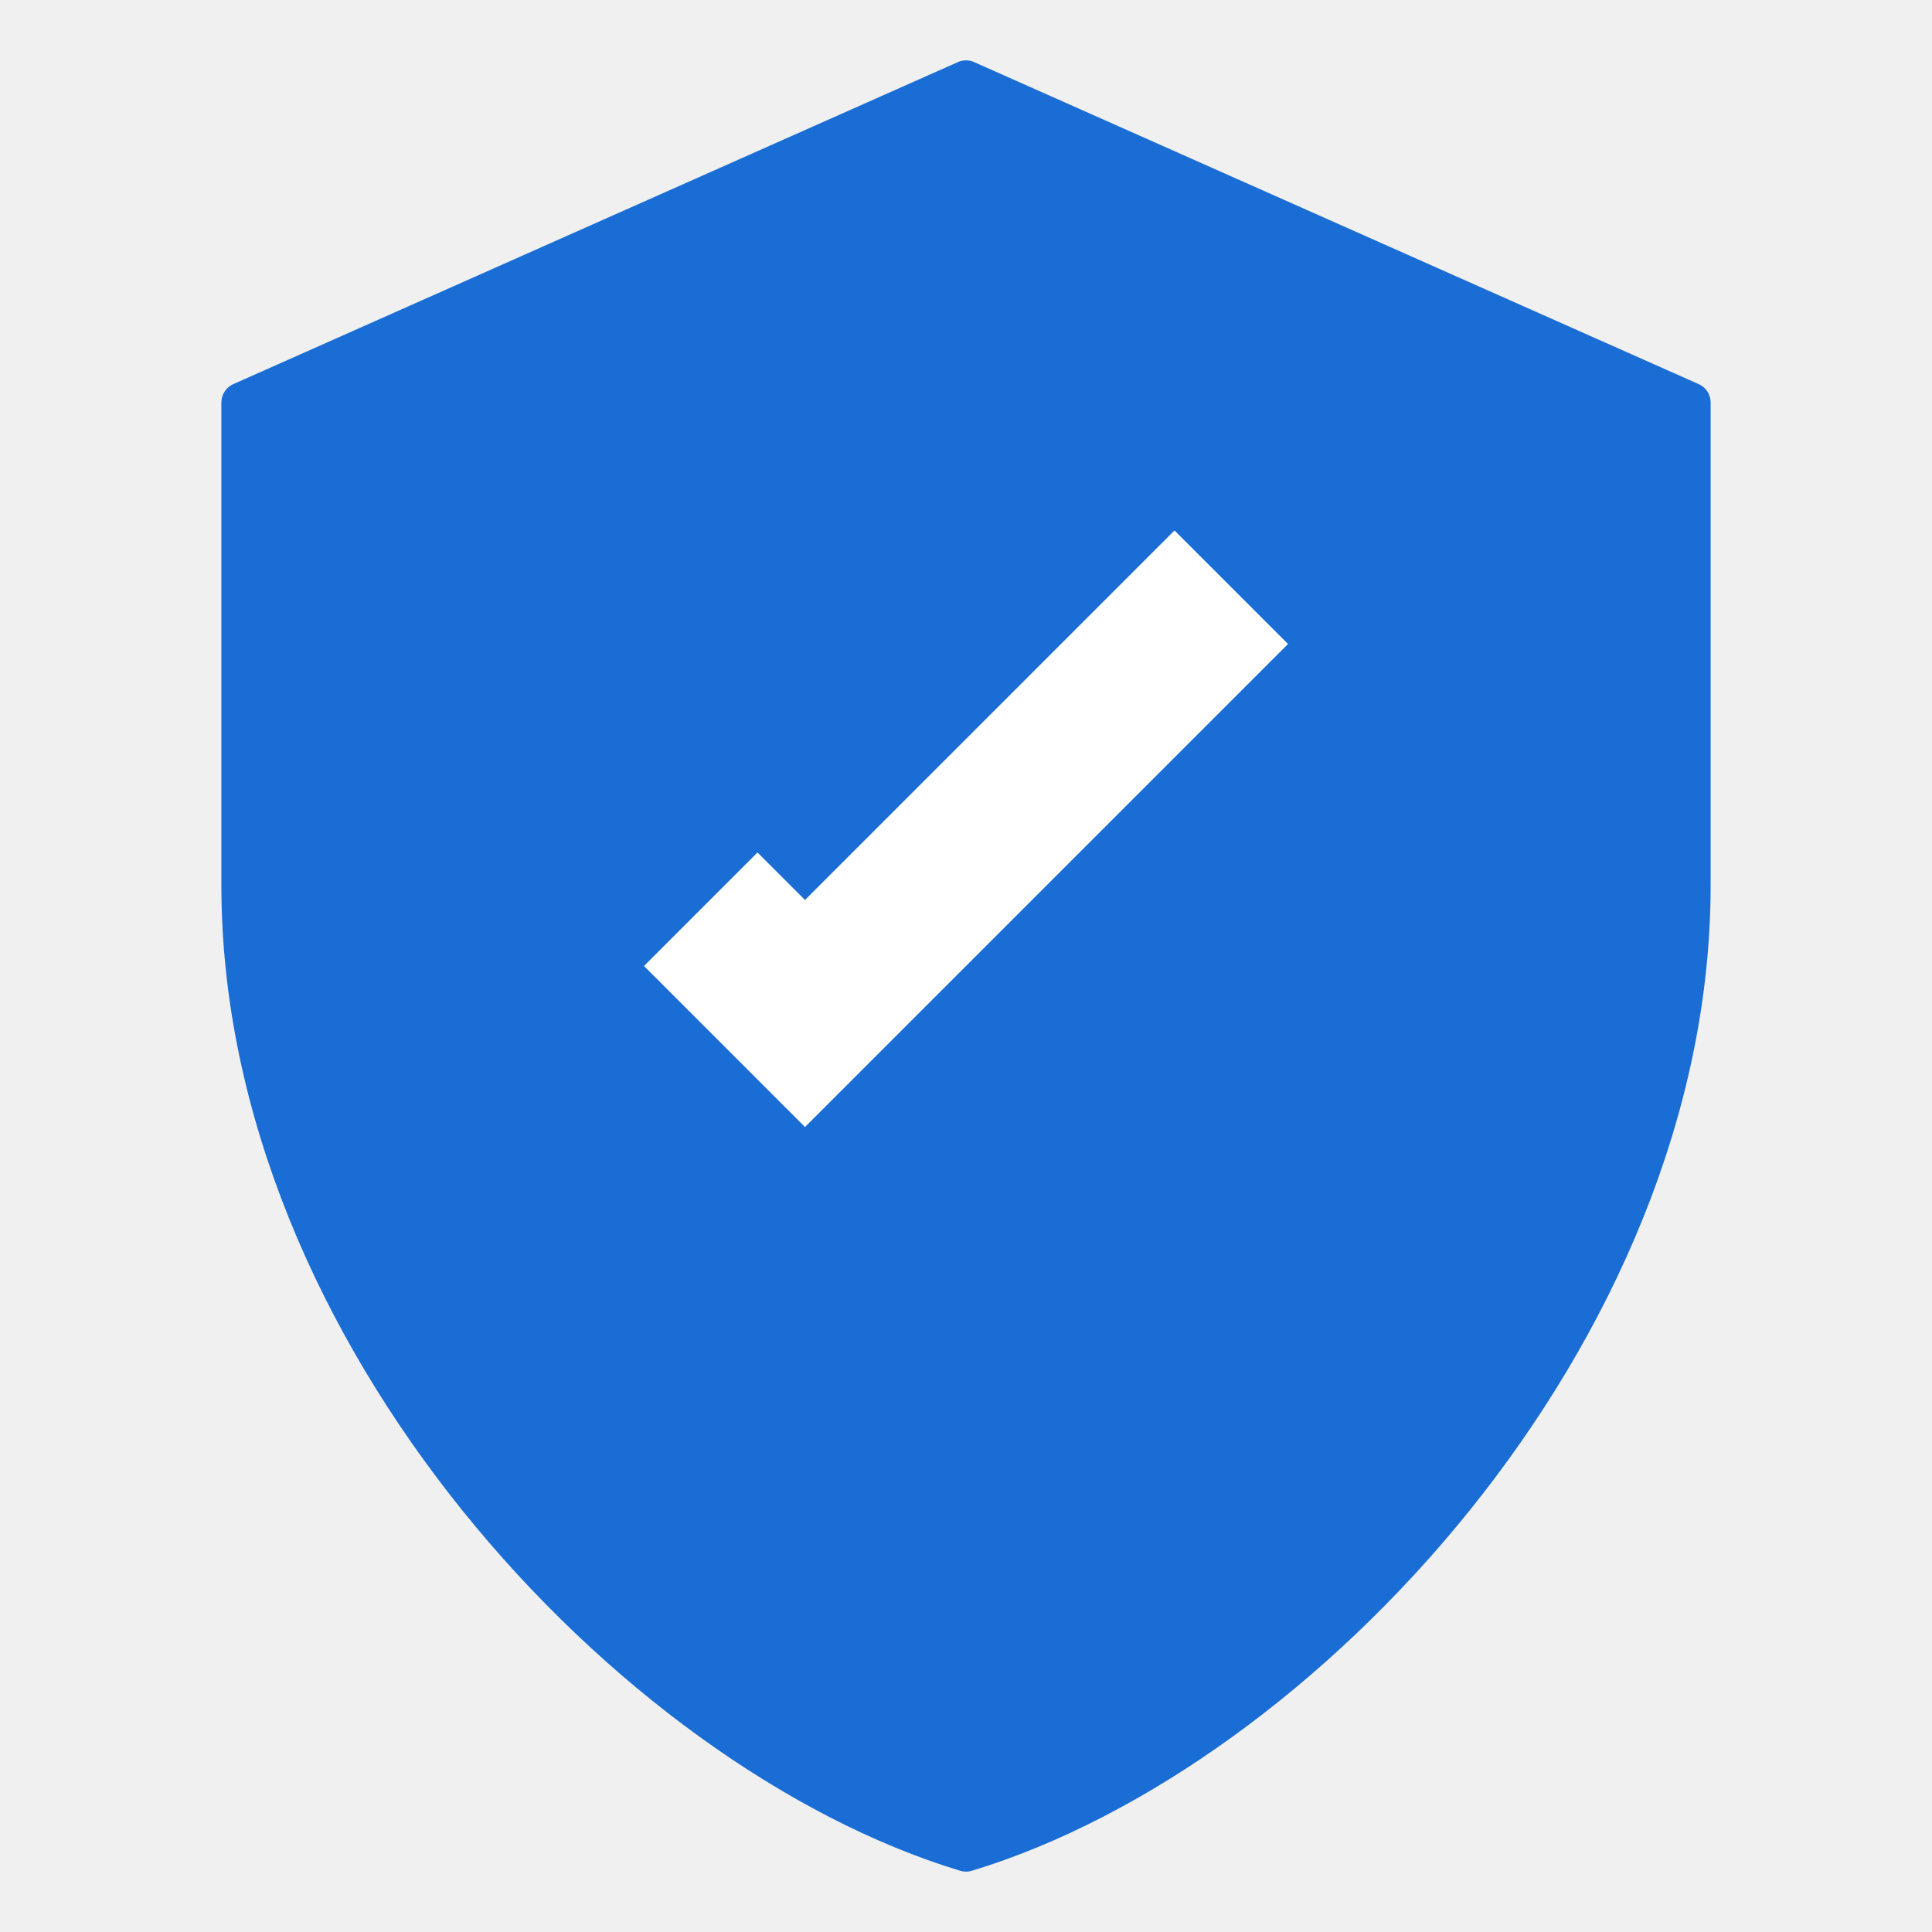
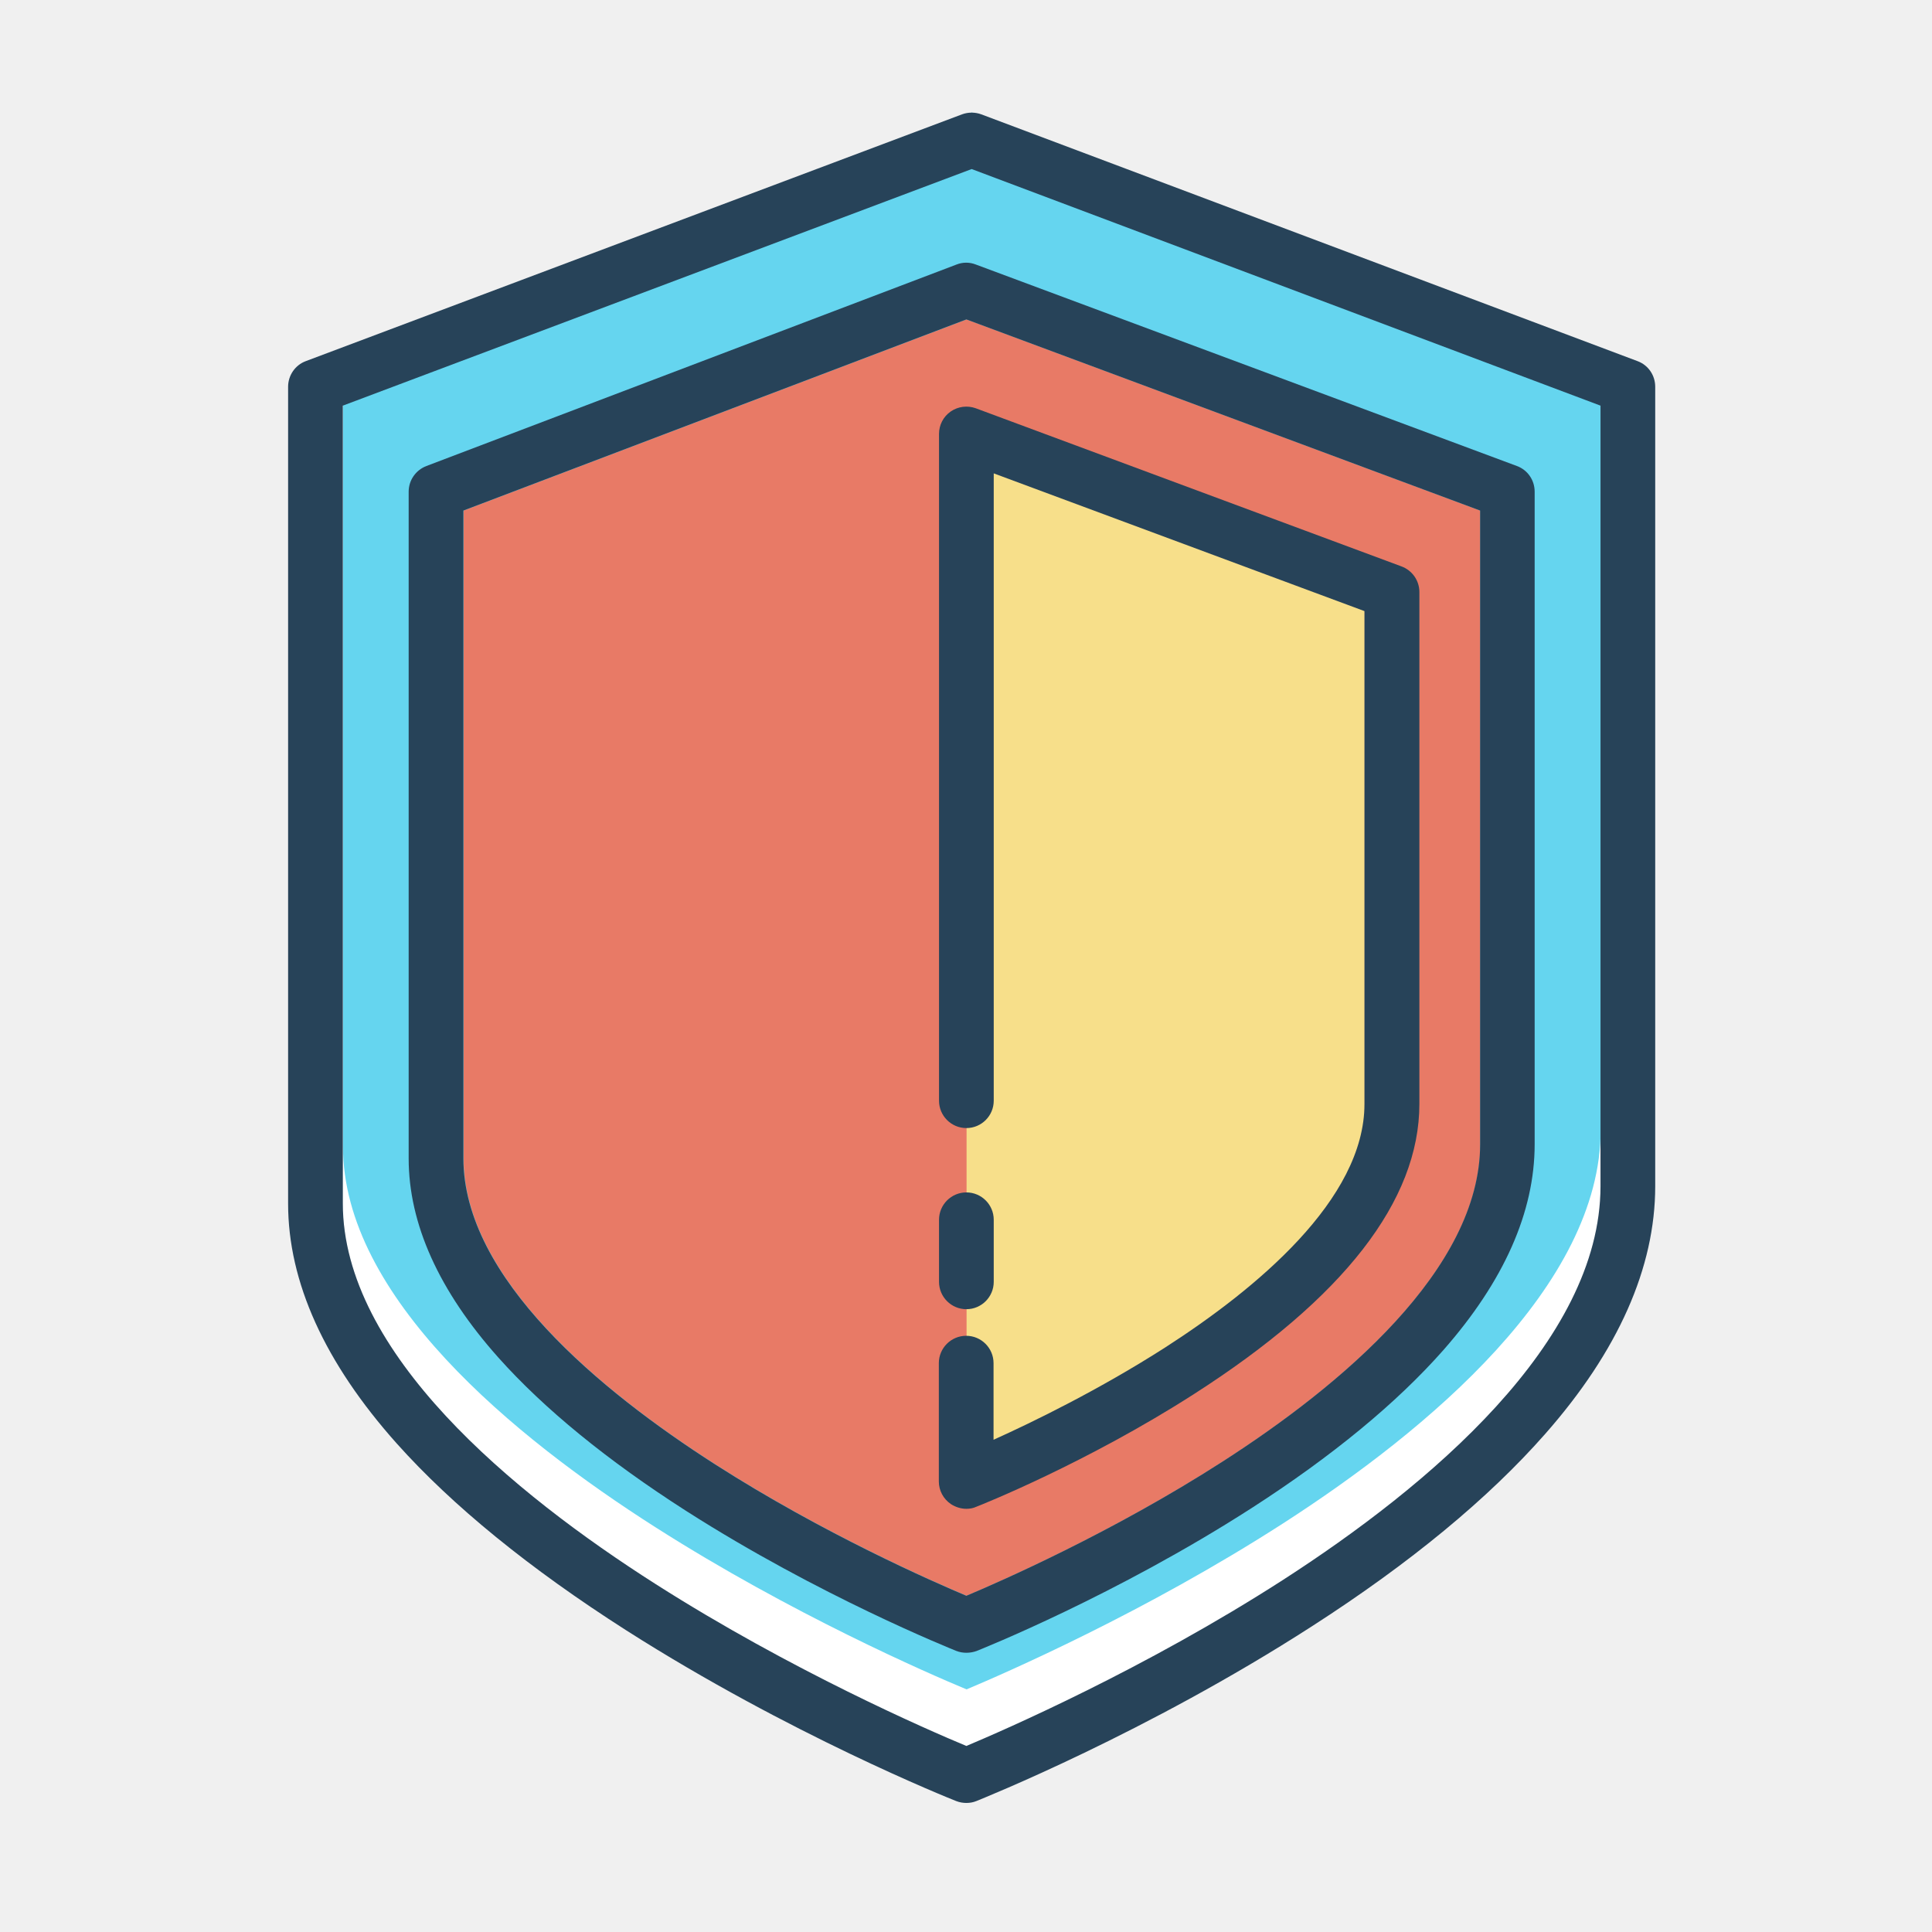
- <svg xmlns="http://www.w3.org/2000/svg" viewBox="0 0 24 24" fill="none">
-   <path d="M12 1L3 5V11C3 16.55 7.84 21.74 12 23C16.16 21.74 21 16.55 21 11V5L12 1Z" fill="#1a6dd4" stroke="#1a6dd4" stroke-width="0.5" stroke-linejoin="round" />
-   <path d="M10 14L8 12L9.41 10.59L10 11.18L14.59 6.59L16 8L10 14Z" fill="white" />
+ <svg xmlns="http://www.w3.org/2000/svg" t="1777840573954" class="icon" viewBox="0 0 1024 1024" version="1.1" p-id="8458" width="200" height="200">
+   <path d="M506.8 927.6zM181.7 215v422.8c0 79.4 90.1 153.6 165.8 201.8 72 45.9 144.7 77.5 164.7 85.8 20.2-8.5 94.5-40.8 167.8-88 76.8-49.5 168.3-125.9 168.3-208.7V215L515 89.6 181.7 215zM506.8 848z" fill="#FFFFFF" p-id="8459" />
+   <path d="M506.9 897.6zM181.8 185v422.8c0 79.4 90.1 153.6 165.8 201.8 72 45.9 144.7 77.5 164.7 85.8 20.2-8.5 94.5-40.8 167.8-88 76.8-49.5 168.3-125.9 168.3-208.7V185L515.1 59.6 181.8 185zM506.9 818z" fill="#65D5EF" p-id="8460" />
+   <path d="M506.9 848zM245.7 270.6v343.3c0 63.5 72.6 123.3 133.5 162.3 57.3 36.7 115.5 62.2 133.1 69.6 17.8-7.5 77.3-33.5 135.9-71.2 62.2-40 136.4-101.7 136.4-168.1V270.6L512.3 169.3 245.7 270.6z" fill="#E87A66" p-id="8461" />
+   <path d="M512.3 780c22.6-10.1 60.3-28.2 97.5-51.7 51.8-32.8 113.5-83.2 113.5-136.8V314.8l-211-77.3V780z" fill="#F7DF8A" p-id="8462" />
+   <path d="M512.2 955.6c-1.8 0-3.6-0.3-5.4-1-3.6-1.4-88.5-35.4-174.9-90.5-51.2-32.7-92.1-66-121.6-99-38.2-42.8-57.6-85.6-57.6-127.2V205c0-6 3.7-11.5 9.4-13.6L509.9 60.6c3.3-1.2 6.9-1.2 10.2 0l347.8 130.8c5.7 2.1 9.4 7.5 9.4 13.6v423.7c0 43.1-19.6 87.4-58.4 131.4-30 34.1-71.5 68.4-123.6 101.9-87.8 56.6-174.2 91.1-177.8 92.6-1.7 0.7-3.5 1-5.3 1z m-5.4-28zM181.7 215v422.8c0 79.4 90.1 153.6 165.8 201.8 72 45.9 144.7 77.5 164.7 85.8 20.2-8.5 94.5-40.8 167.8-88 76.8-49.5 168.3-125.9 168.3-208.7V215L515 89.6 181.7 215z" fill="#274359" p-id="8463" />
+   <path d="M512.2 876c-1.8 0-3.6-0.3-5.4-1-2.9-1.2-72.4-29-143-74.1-41.9-26.8-75.4-54.2-99.6-81.3-31.6-35.4-47.6-71-47.6-105.6V260.6c0-6 3.7-11.4 9.4-13.6l281-106.8c3.3-1.3 6.9-1.3 10.2 0L804 247c5.7 2.1 9.4 7.5 9.4 13.6v345.9c0 35.9-16.3 72.6-48.4 109.1-24.7 28-58.9 56.2-101.6 83.7-72 46.3-142.9 74.6-145.9 75.8-1.7 0.6-3.5 0.9-5.3 0.9z m-5.4-28zM245.6 270.6v343.3c0 63.5 72.6 123.3 133.5 162.3 57.3 36.7 115.5 62.2 133.1 69.6 17.8-7.5 77.3-33.5 135.9-71.2 62.2-40 136.4-101.7 136.4-168.1V270.6L512.2 169.3 245.6 270.6z" fill="#274359" p-id="8464" />
+   <path d="M512.2 693.9c-8 0-14.5-6.5-14.5-14.5v-32.9c0-8 6.5-14.5 14.5-14.5s14.5 6.5 14.5 14.5v32.9c0 8-6.5 14.5-14.5 14.5z" fill="#274359" p-id="8465" />
+   <path d="M512.2 799.7c-2.9 0-5.7-0.9-8.2-2.5-4-2.7-6.4-7.2-6.4-12v-62.7c0-8 6.5-14.5 14.5-14.5s14.5 6.5 14.5 14.5v40.6c21.1-9.5 56.1-26.6 90.8-48.8 48.2-31 105.8-78.5 105.8-129.2V323.9l-196.5-73v332.5c0 8-6.5 14.5-14.5 14.5s-14.5-6.5-14.5-14.5V230c0-4.8 2.3-9.2 6.2-11.9 3.9-2.7 8.9-3.3 13.3-1.7l225.6 83.8c5.7 2.1 9.5 7.5 9.5 13.6v271.3c0 51.3-40.2 103-119.5 153.8-56.9 36.5-112.9 58.8-115.3 59.7-1.7 0.8-3.5 1.1-5.3 1.1z" fill="#274359" p-id="8466" />
</svg>
